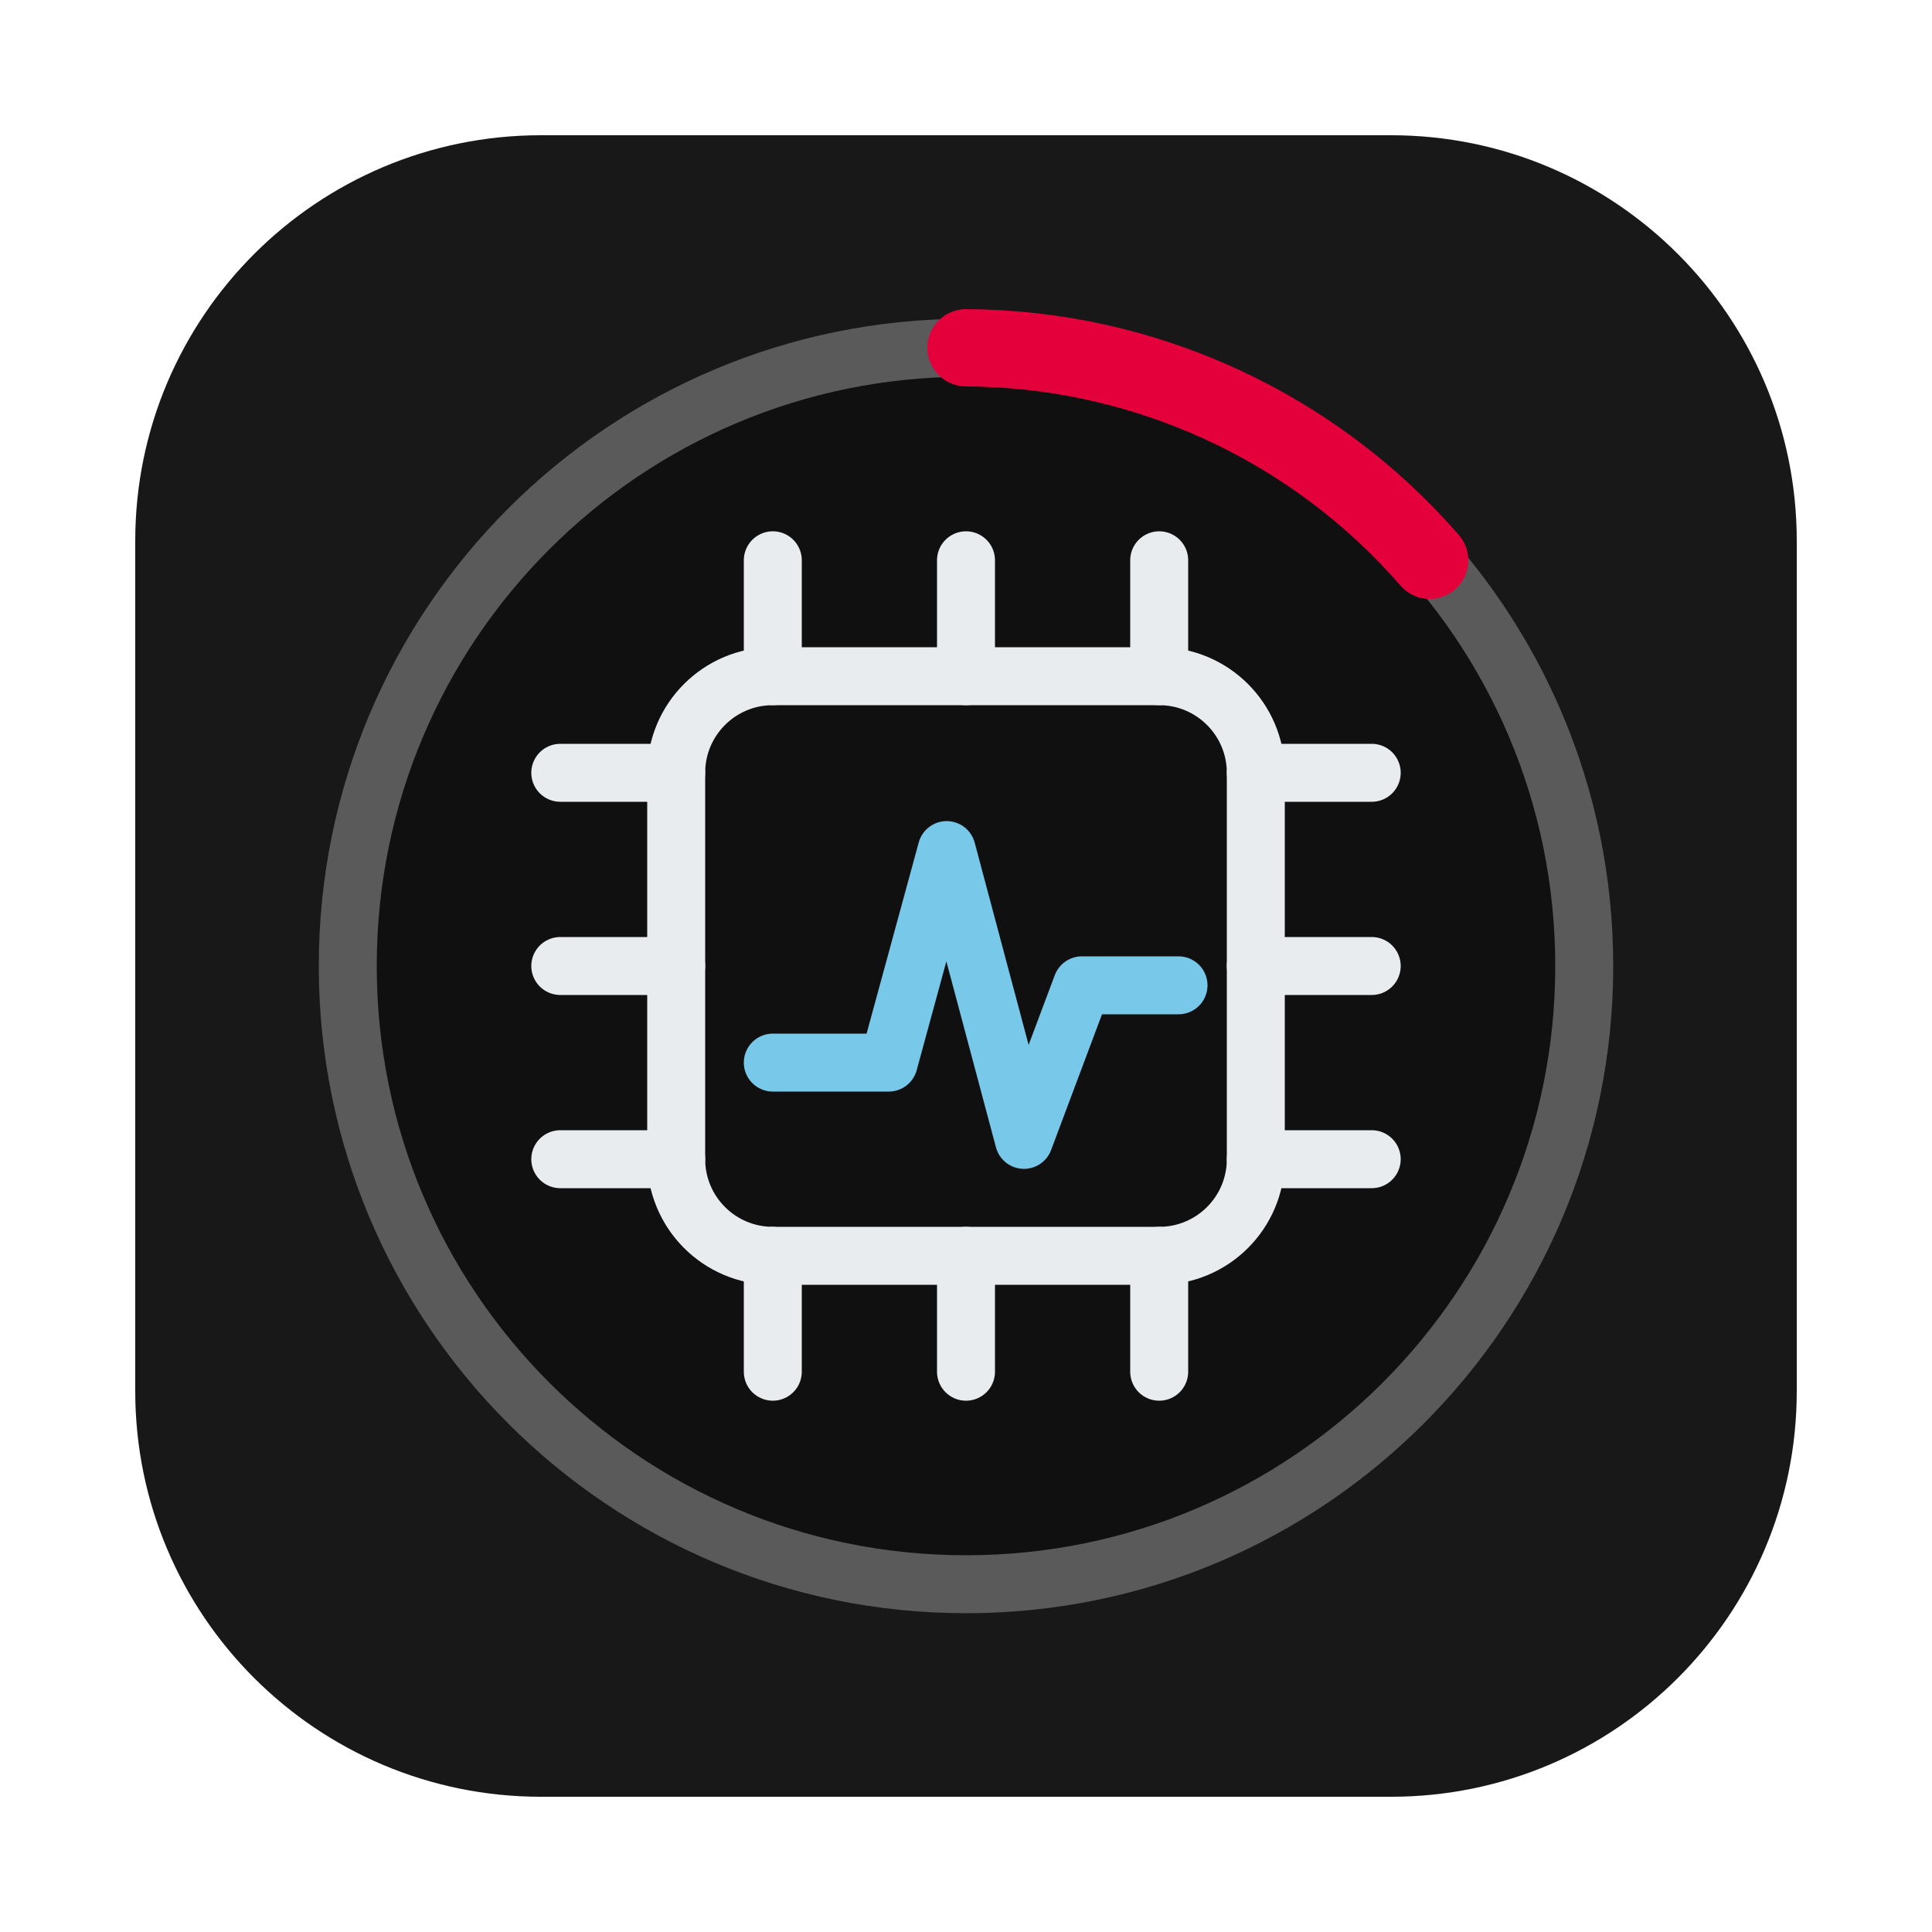
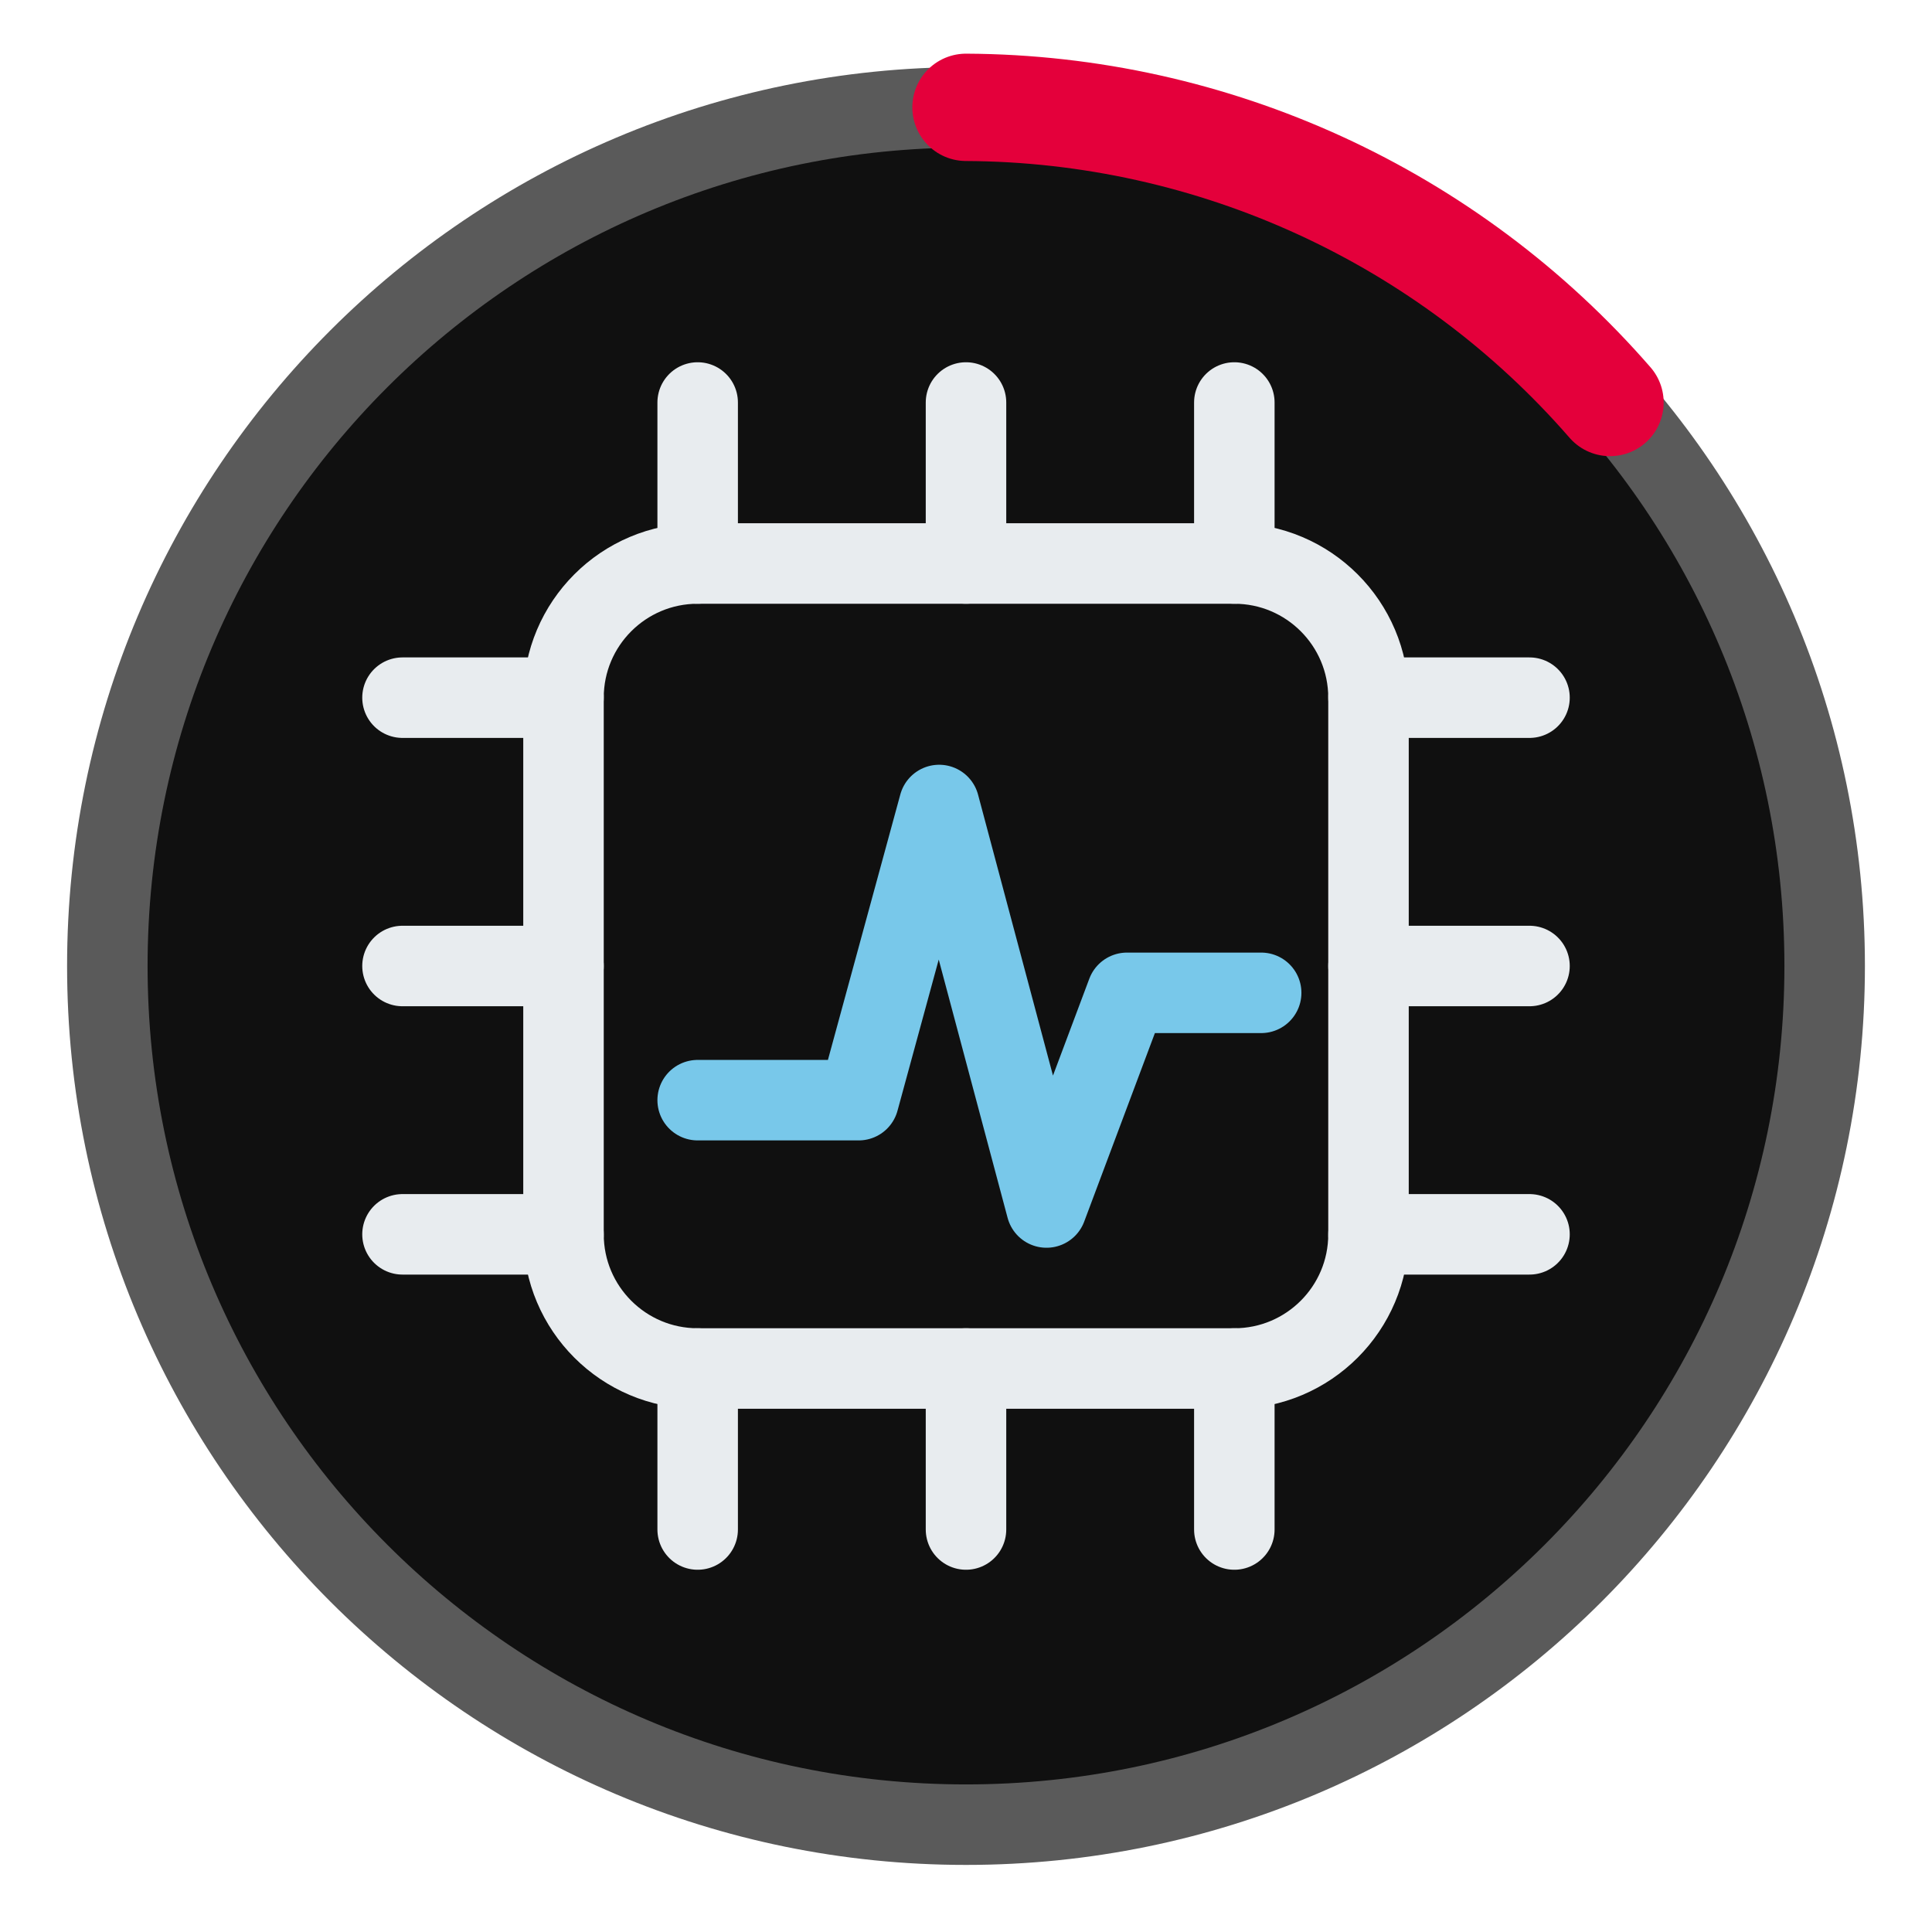
- <svg xmlns="http://www.w3.org/2000/svg" viewBox="0 0 100 100">
-   <rect x="7" y="7" width="86" height="86" rx="21" fill="#181818" />
+ <svg xmlns="http://www.w3.org/2000/svg" viewBox="14 14 72 72">
  <circle cx="50" cy="50" r="32" fill="#101010" stroke="#5a5a5a" stroke-width="3" />
  <path d="M50 18a32 32 0 0 1 24 11" fill="none" stroke="#e4003b" stroke-width="4" stroke-linecap="round" />
  <g fill="none" stroke="#e8ecef" stroke-width="3" stroke-linecap="round" stroke-linejoin="round">
    <rect x="35" y="35" width="30" height="30" rx="5" />
    <path d="M40 29v6m10-6v6m10-6v6M40 65v6m10-6v6m10-6v6M29 40h6m-6 10h6m-6 10h6M65 40h6m-6 10h6m-6 10h6" />
    <path d="M40 55h6l3-11 4 15 3-8h5" stroke="#78c8ea" />
  </g>
</svg>
